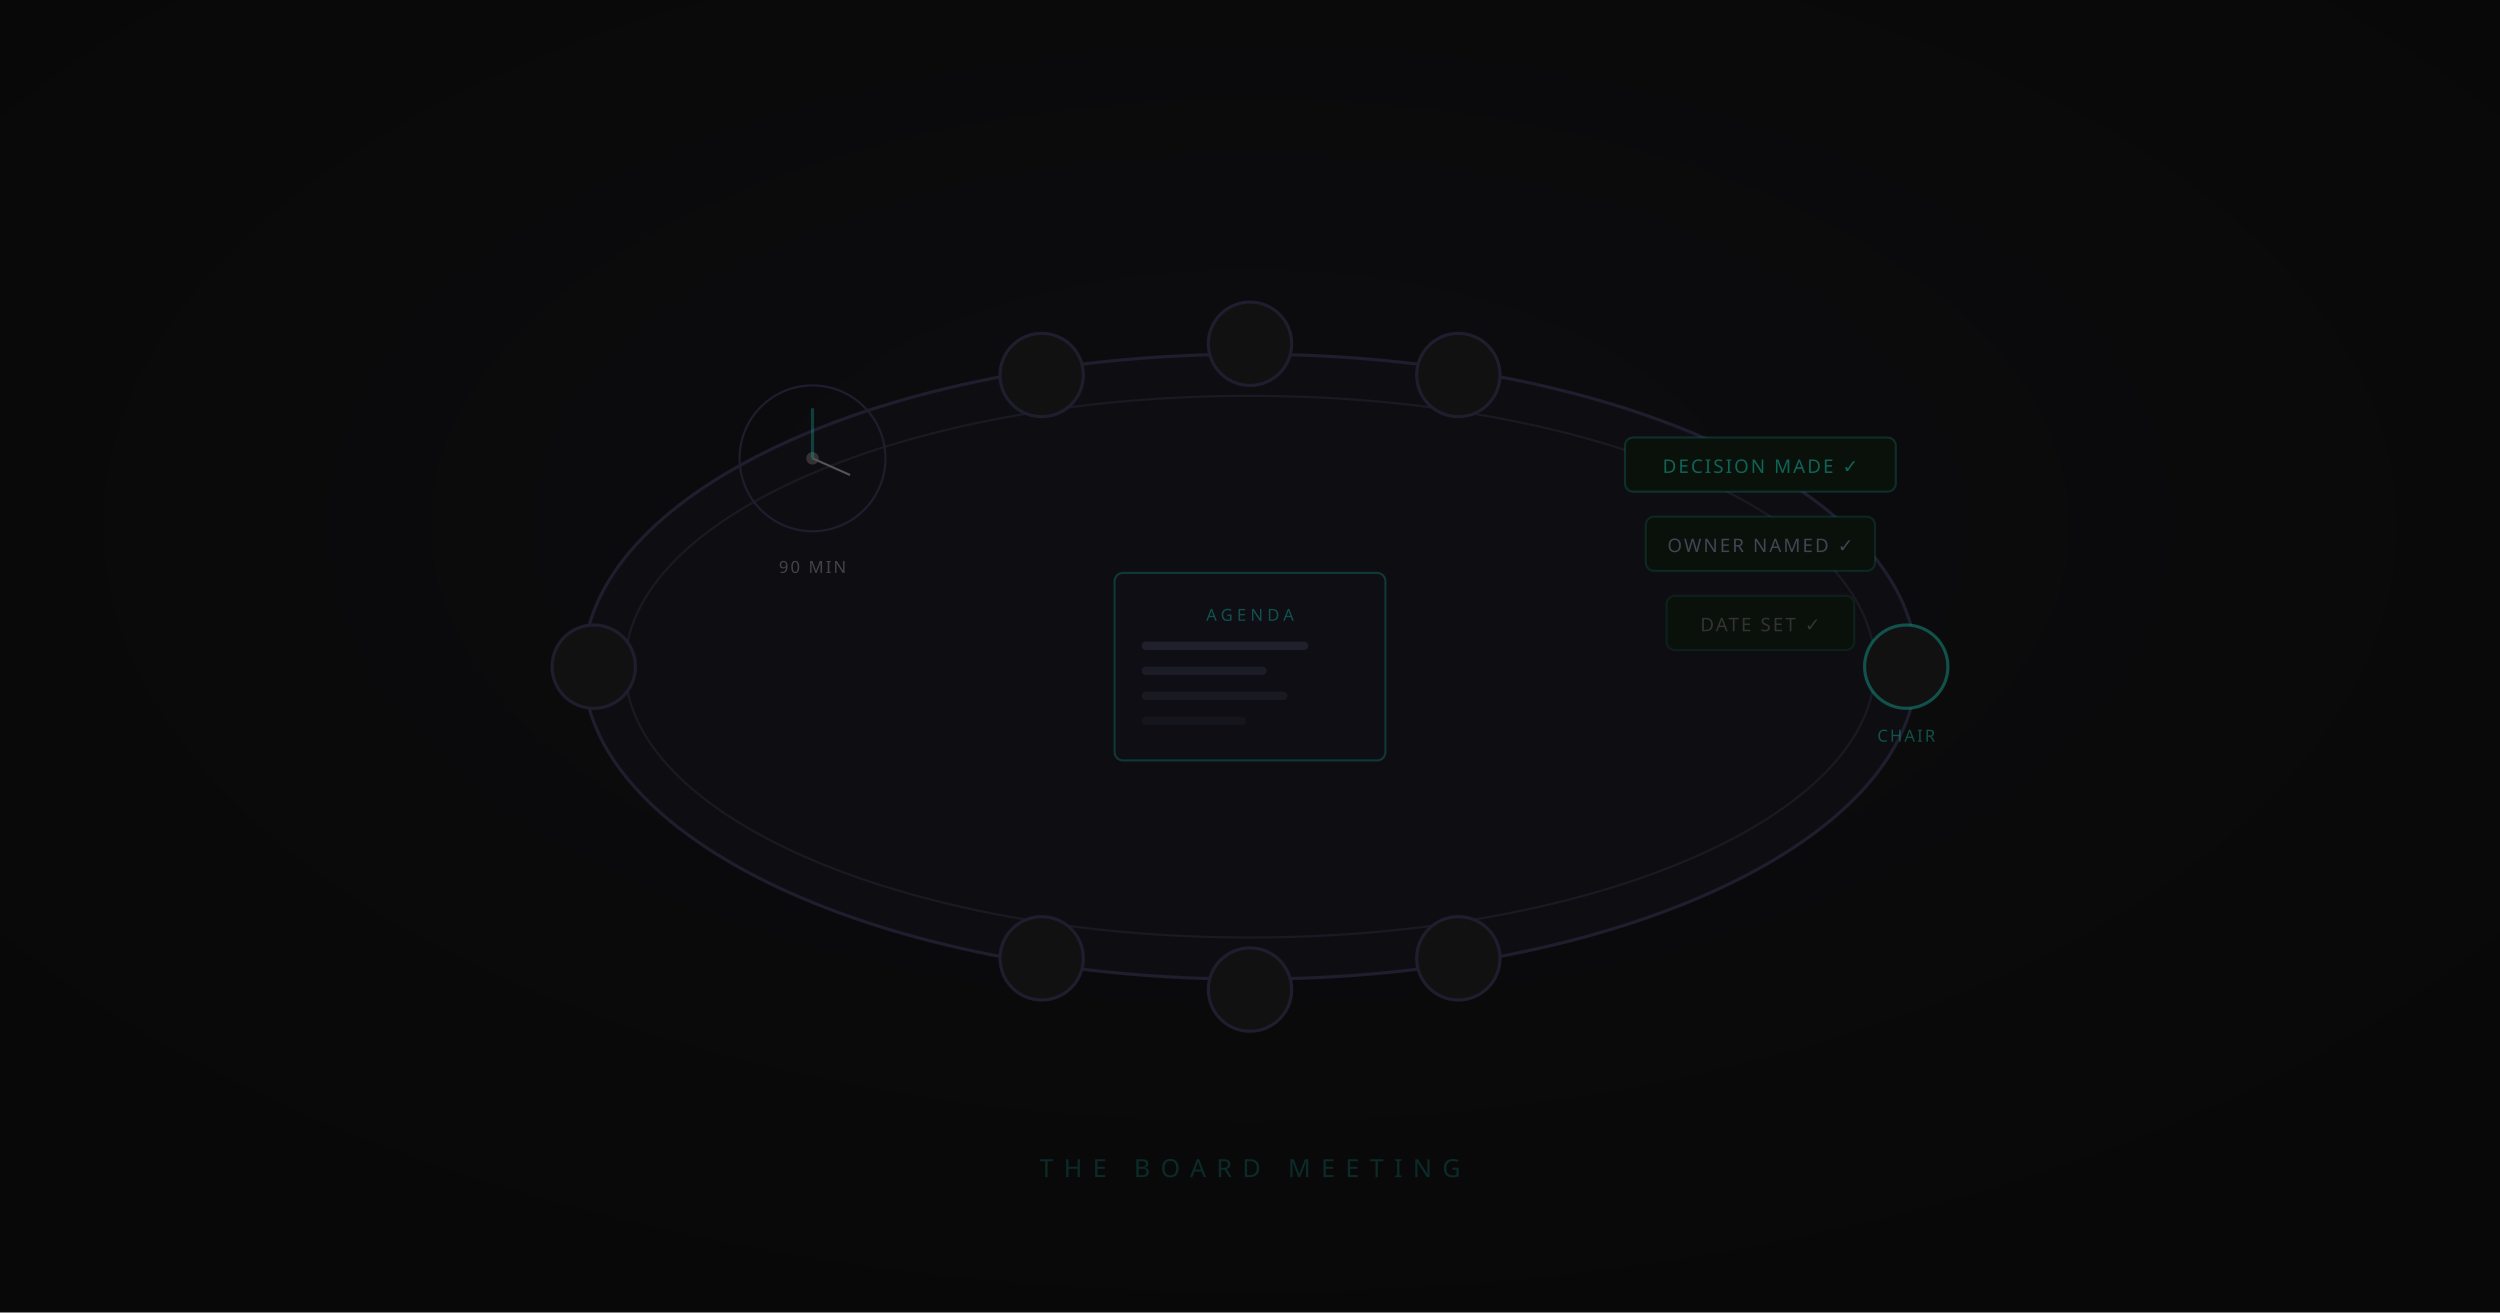
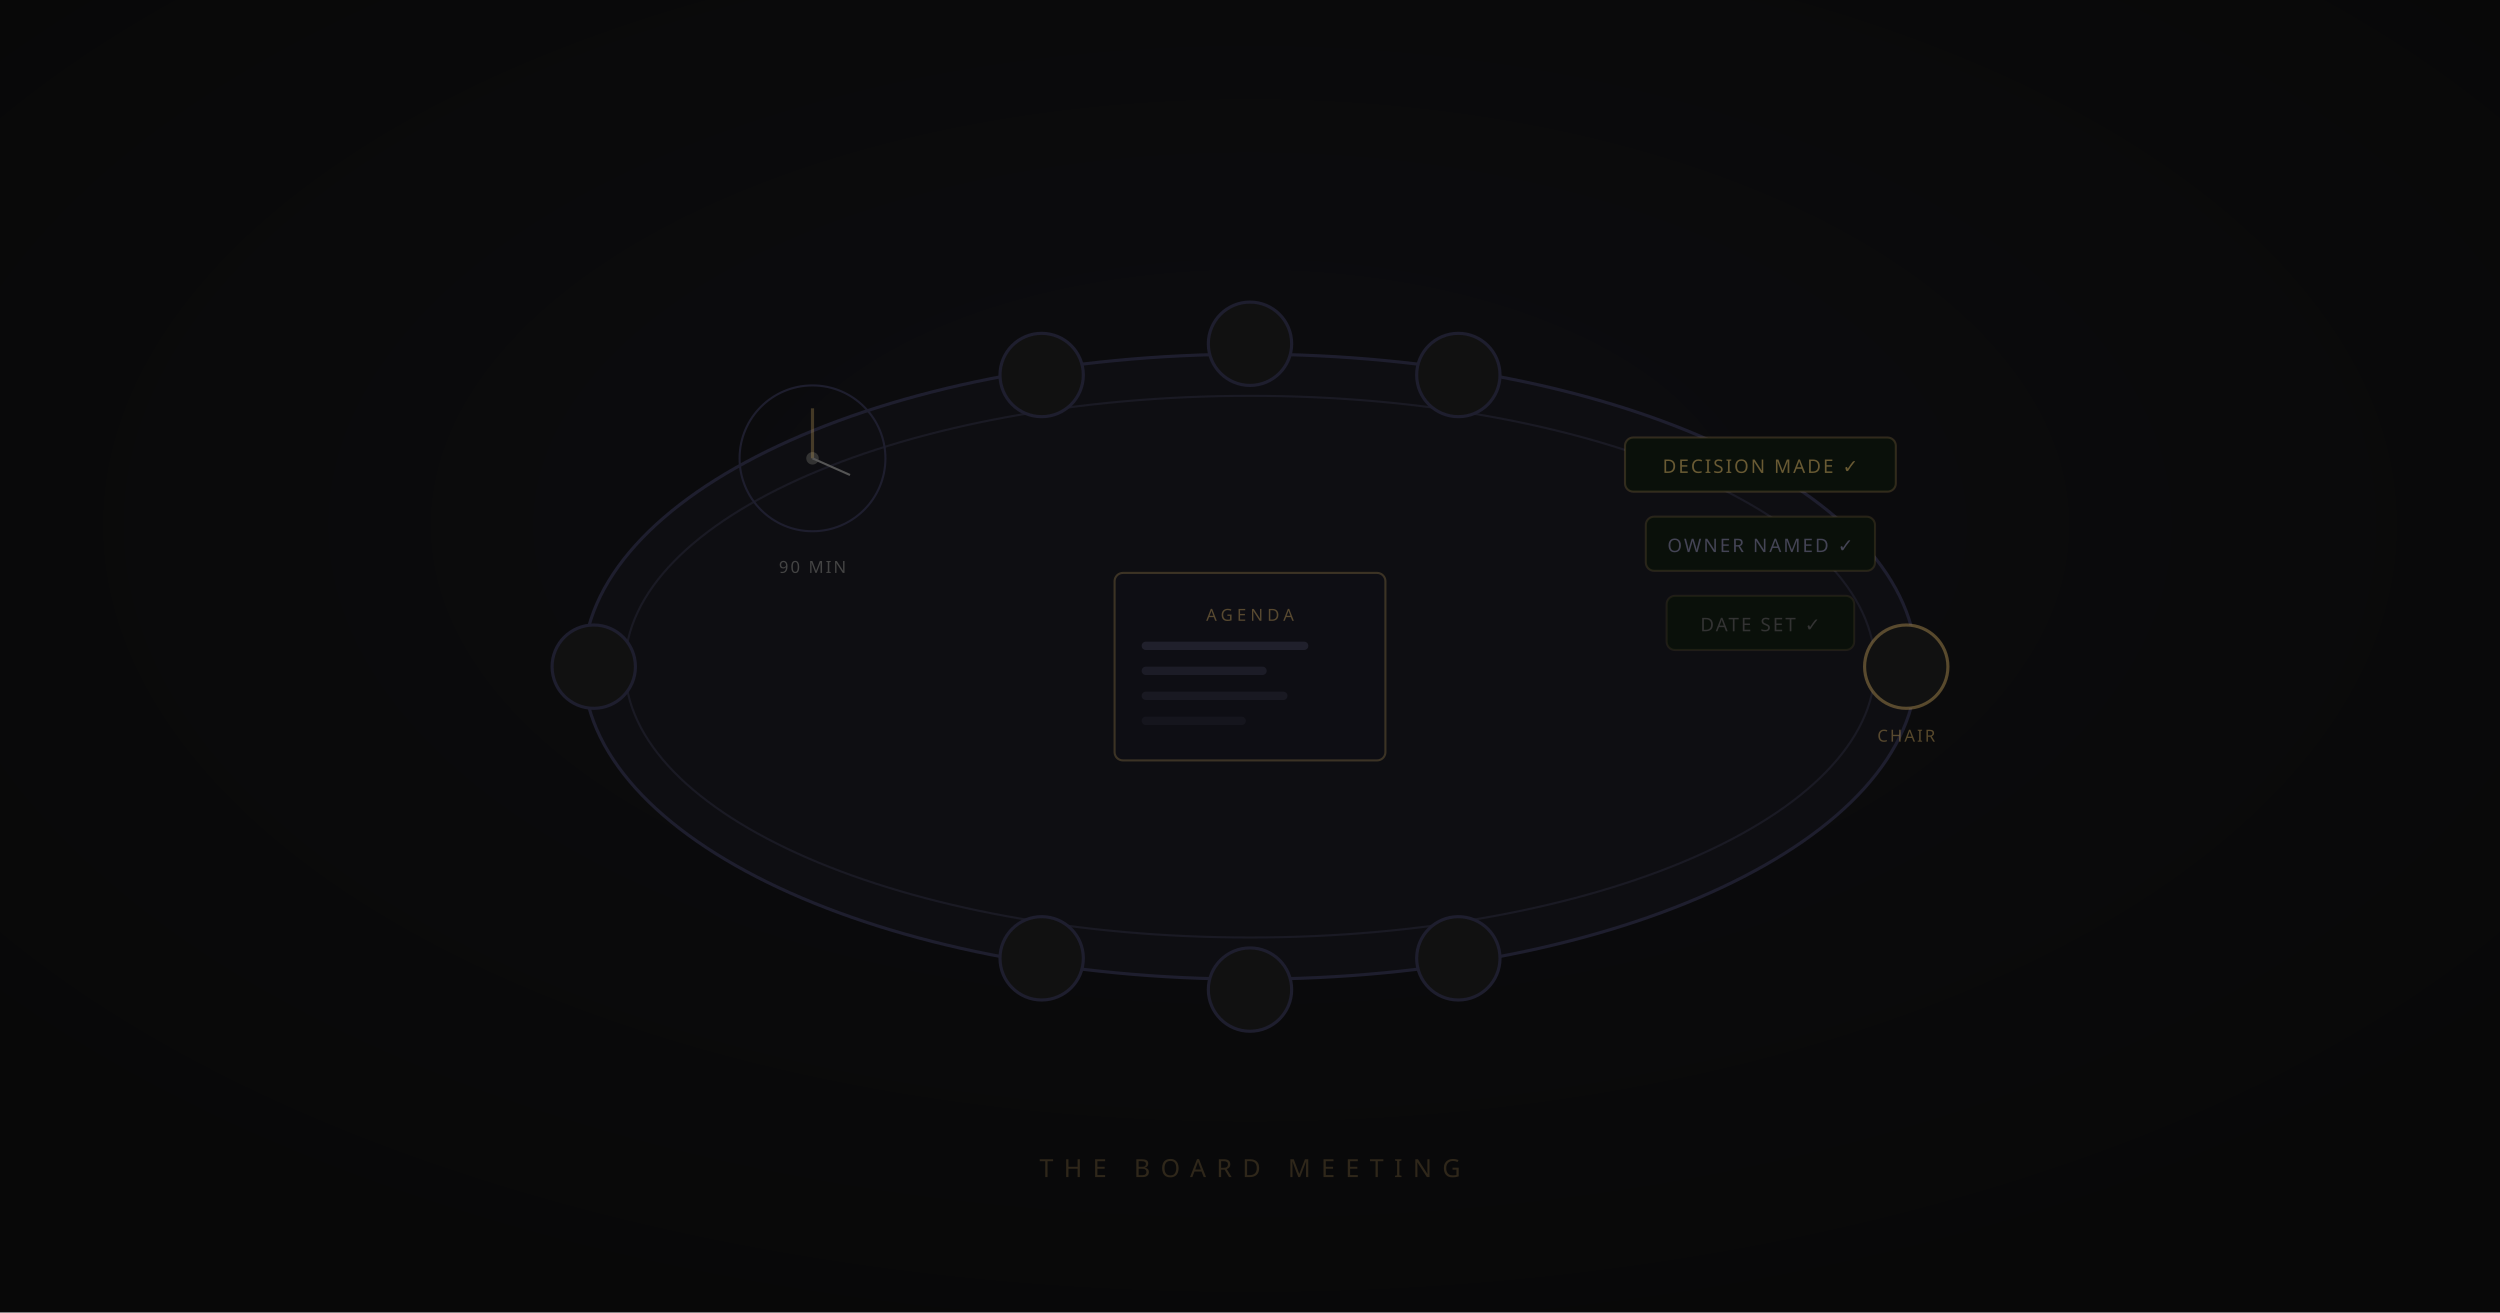
<svg xmlns="http://www.w3.org/2000/svg" viewBox="0 0 1200 630" width="1200" height="630">
  <defs>
    <radialGradient id="bgbm" cx="50%" cy="40%" r="65%">
      <stop offset="0%" stop-color="#0d0d10" />
      <stop offset="100%" stop-color="#080808" />
    </radialGradient>
  </defs>
  <rect width="1200" height="630" fill="url(#bgbm)" />
  <ellipse cx="600" cy="320" rx="320" ry="150" fill="#0e0e12" stroke="#1e1e2e" stroke-width="1.5" />
  <ellipse cx="600" cy="320" rx="300" ry="130" fill="none" stroke="#1a1a24" stroke-width="1" />
  <circle cx="500" cy="180" r="20" fill="#111" stroke="#1e1e2e" stroke-width="1.5" />
  <circle cx="600" cy="165" r="20" fill="#111" stroke="#1e1e2e" stroke-width="1.5" />
  <circle cx="700" cy="180" r="20" fill="#111" stroke="#1e1e2e" stroke-width="1.5" />
  <circle cx="500" cy="460" r="20" fill="#111" stroke="#1e1e2e" stroke-width="1.5" />
  <circle cx="600" cy="475" r="20" fill="#111" stroke="#1e1e2e" stroke-width="1.5" />
  <circle cx="700" cy="460" r="20" fill="#111" stroke="#1e1e2e" stroke-width="1.5" />
  <circle cx="285" cy="320" r="20" fill="#111" stroke="#1e1e2e" stroke-width="1.5" />
-   <circle cx="915" cy="320" r="20" fill="#111" stroke="#14B8A6" stroke-opacity="0.4" stroke-width="1.5" />
-   <text x="915" y="356" text-anchor="middle" font-family="sans-serif" font-size="8" fill="#14B8A6" fill-opacity="0.4" letter-spacing="1">CHAIR</text>
-   <rect x="535" y="275" width="130" height="90" rx="4" fill="#0e0e14" stroke="#14B8A6" stroke-opacity="0.25" stroke-width="1" />
-   <text x="600" y="298" text-anchor="middle" font-family="sans-serif" font-size="8" fill="#14B8A6" fill-opacity="0.4" letter-spacing="2">AGENDA</text>
+   <circle cx="915" cy="320" r="20" fill="#111" stroke="#C8A45C" stroke-opacity="0.4" stroke-width="1.5" />
+   <text x="915" y="356" text-anchor="middle" font-family="sans-serif" font-size="8" fill="#C8A45C" fill-opacity="0.4" letter-spacing="1">CHAIR</text>
+   <rect x="535" y="275" width="130" height="90" rx="4" fill="#0e0e14" stroke="#C8A45C" stroke-opacity="0.25" stroke-width="1" />
+   <text x="600" y="298" text-anchor="middle" font-family="sans-serif" font-size="8" fill="#C8A45C" fill-opacity="0.4" letter-spacing="2">AGENDA</text>
  <rect x="548" y="308" width="80" height="4" rx="2" fill="#334" fill-opacity="0.5" />
  <rect x="548" y="320" width="60" height="4" rx="2" fill="#334" fill-opacity="0.4" />
  <rect x="548" y="332" width="70" height="4" rx="2" fill="#334" fill-opacity="0.3" />
  <rect x="548" y="344" width="50" height="4" rx="2" fill="#334" fill-opacity="0.2" />
  <circle cx="390" cy="220" r="35" fill="none" stroke="#1e1e2e" stroke-width="1" />
  <circle cx="390" cy="220" r="3" fill="#333" />
-   <line x1="390" y1="220" x2="390" y2="196" stroke="#14B8A6" stroke-opacity="0.3" stroke-width="1.5" />
+   <line x1="390" y1="220" x2="390" y2="196" stroke="#C8A45C" stroke-opacity="0.3" stroke-width="1.5" />
  <line x1="390" y1="220" x2="408" y2="228" stroke="#555" stroke-width="1" />
  <text x="390" y="275" text-anchor="middle" font-family="sans-serif" font-size="8" fill="#444" letter-spacing="1">90 MIN</text>
-   <rect x="780" y="210" width="130" height="26" rx="4" fill="#0a100a" stroke="#14B8A6" stroke-opacity="0.2" stroke-width="1" />
-   <text x="845" y="227" text-anchor="middle" font-family="sans-serif" font-size="9" fill="#14B8A6" fill-opacity="0.5" letter-spacing="1">DECISION MADE ✓</text>
-   <rect x="790" y="248" width="110" height="26" rx="4" fill="#0a100a" stroke="#14B8A6" stroke-opacity="0.15" stroke-width="1" />
+   <rect x="780" y="210" width="130" height="26" rx="4" fill="#0a100a" stroke="#C8A45C" stroke-opacity="0.2" stroke-width="1" />
+   <text x="845" y="227" text-anchor="middle" font-family="sans-serif" font-size="9" fill="#C8A45C" fill-opacity="0.5" letter-spacing="1">DECISION MADE ✓</text>
+   <rect x="790" y="248" width="110" height="26" rx="4" fill="#0a100a" stroke="#C8A45C" stroke-opacity="0.15" stroke-width="1" />
  <text x="845" y="265" text-anchor="middle" font-family="sans-serif" font-size="9" fill="#445" letter-spacing="1">OWNER NAMED ✓</text>
-   <rect x="800" y="286" width="90" height="26" rx="4" fill="#0a100a" stroke="#14B8A6" stroke-opacity="0.1" stroke-width="1" />
+   <rect x="800" y="286" width="90" height="26" rx="4" fill="#0a100a" stroke="#C8A45C" stroke-opacity="0.1" stroke-width="1" />
  <text x="845" y="303" text-anchor="middle" font-family="sans-serif" font-size="9" fill="#333" letter-spacing="1">DATE SET ✓</text>
-   <text x="600" y="565" text-anchor="middle" font-family="sans-serif" font-size="12" fill="#14B8A6" fill-opacity="0.2" letter-spacing="5">THE BOARD MEETING</text>
+   <text x="600" y="565" text-anchor="middle" font-family="sans-serif" font-size="12" fill="#C8A45C" fill-opacity="0.2" letter-spacing="5">THE BOARD MEETING</text>
</svg>
